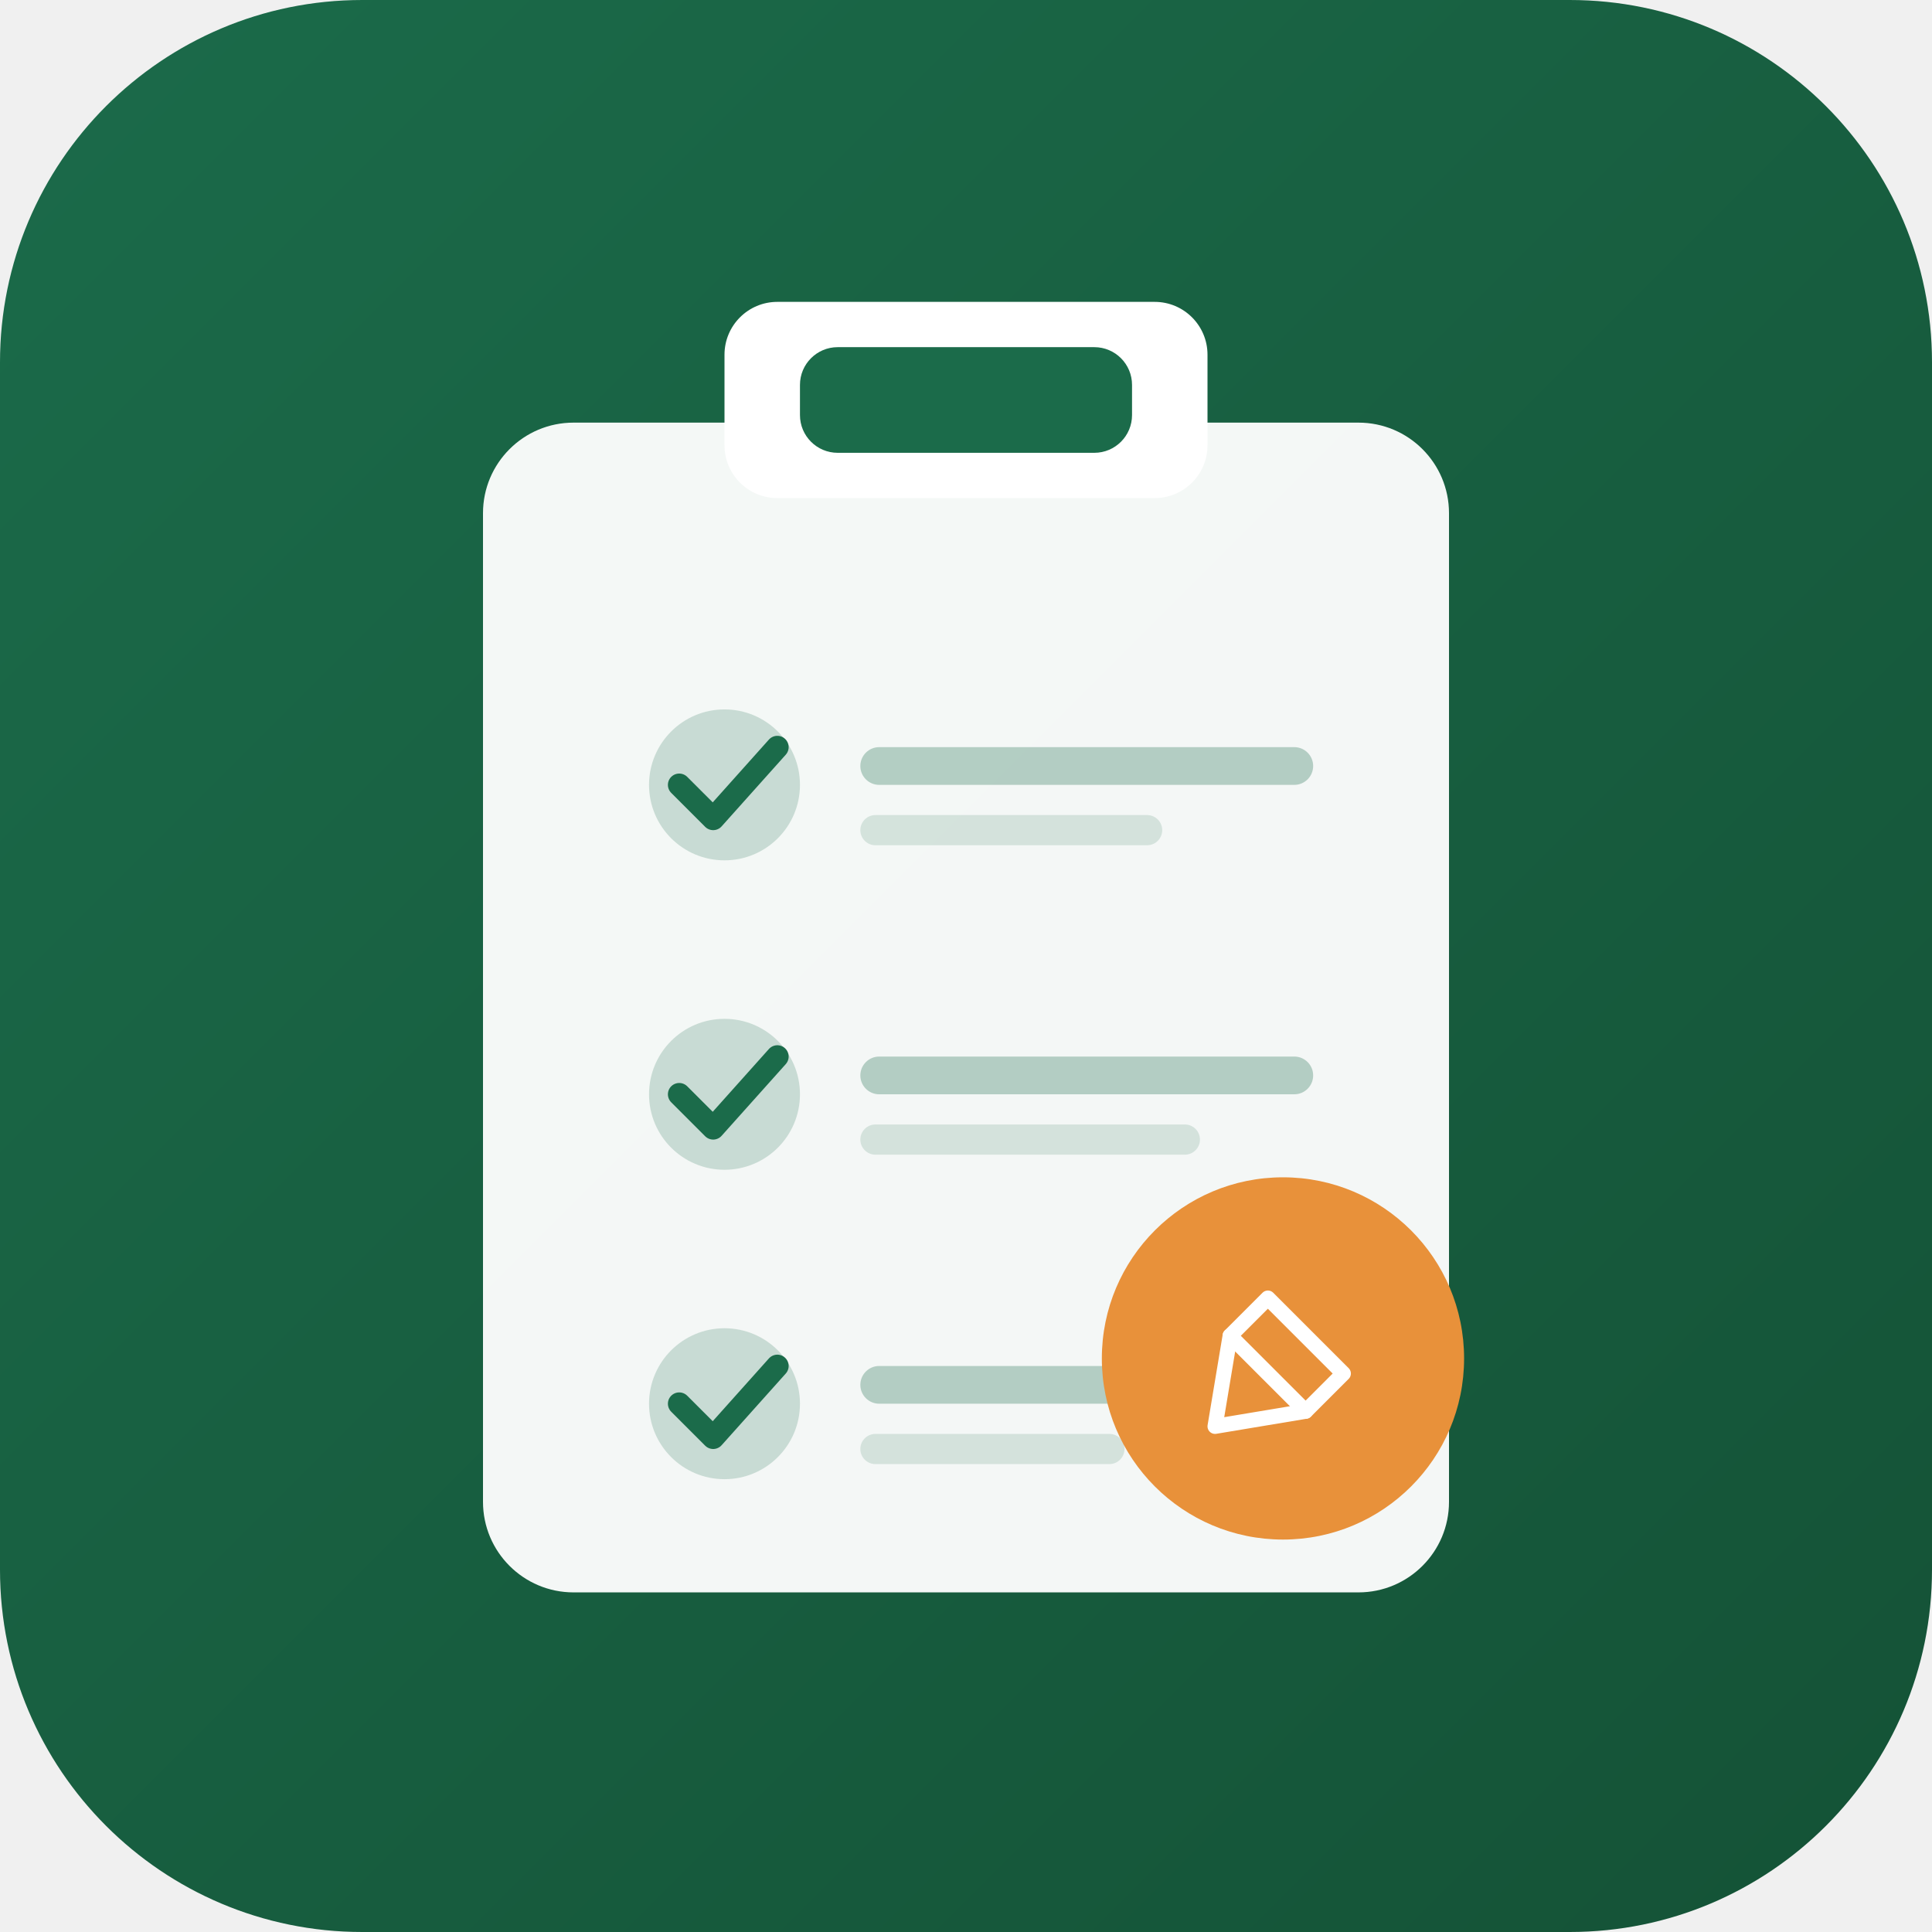
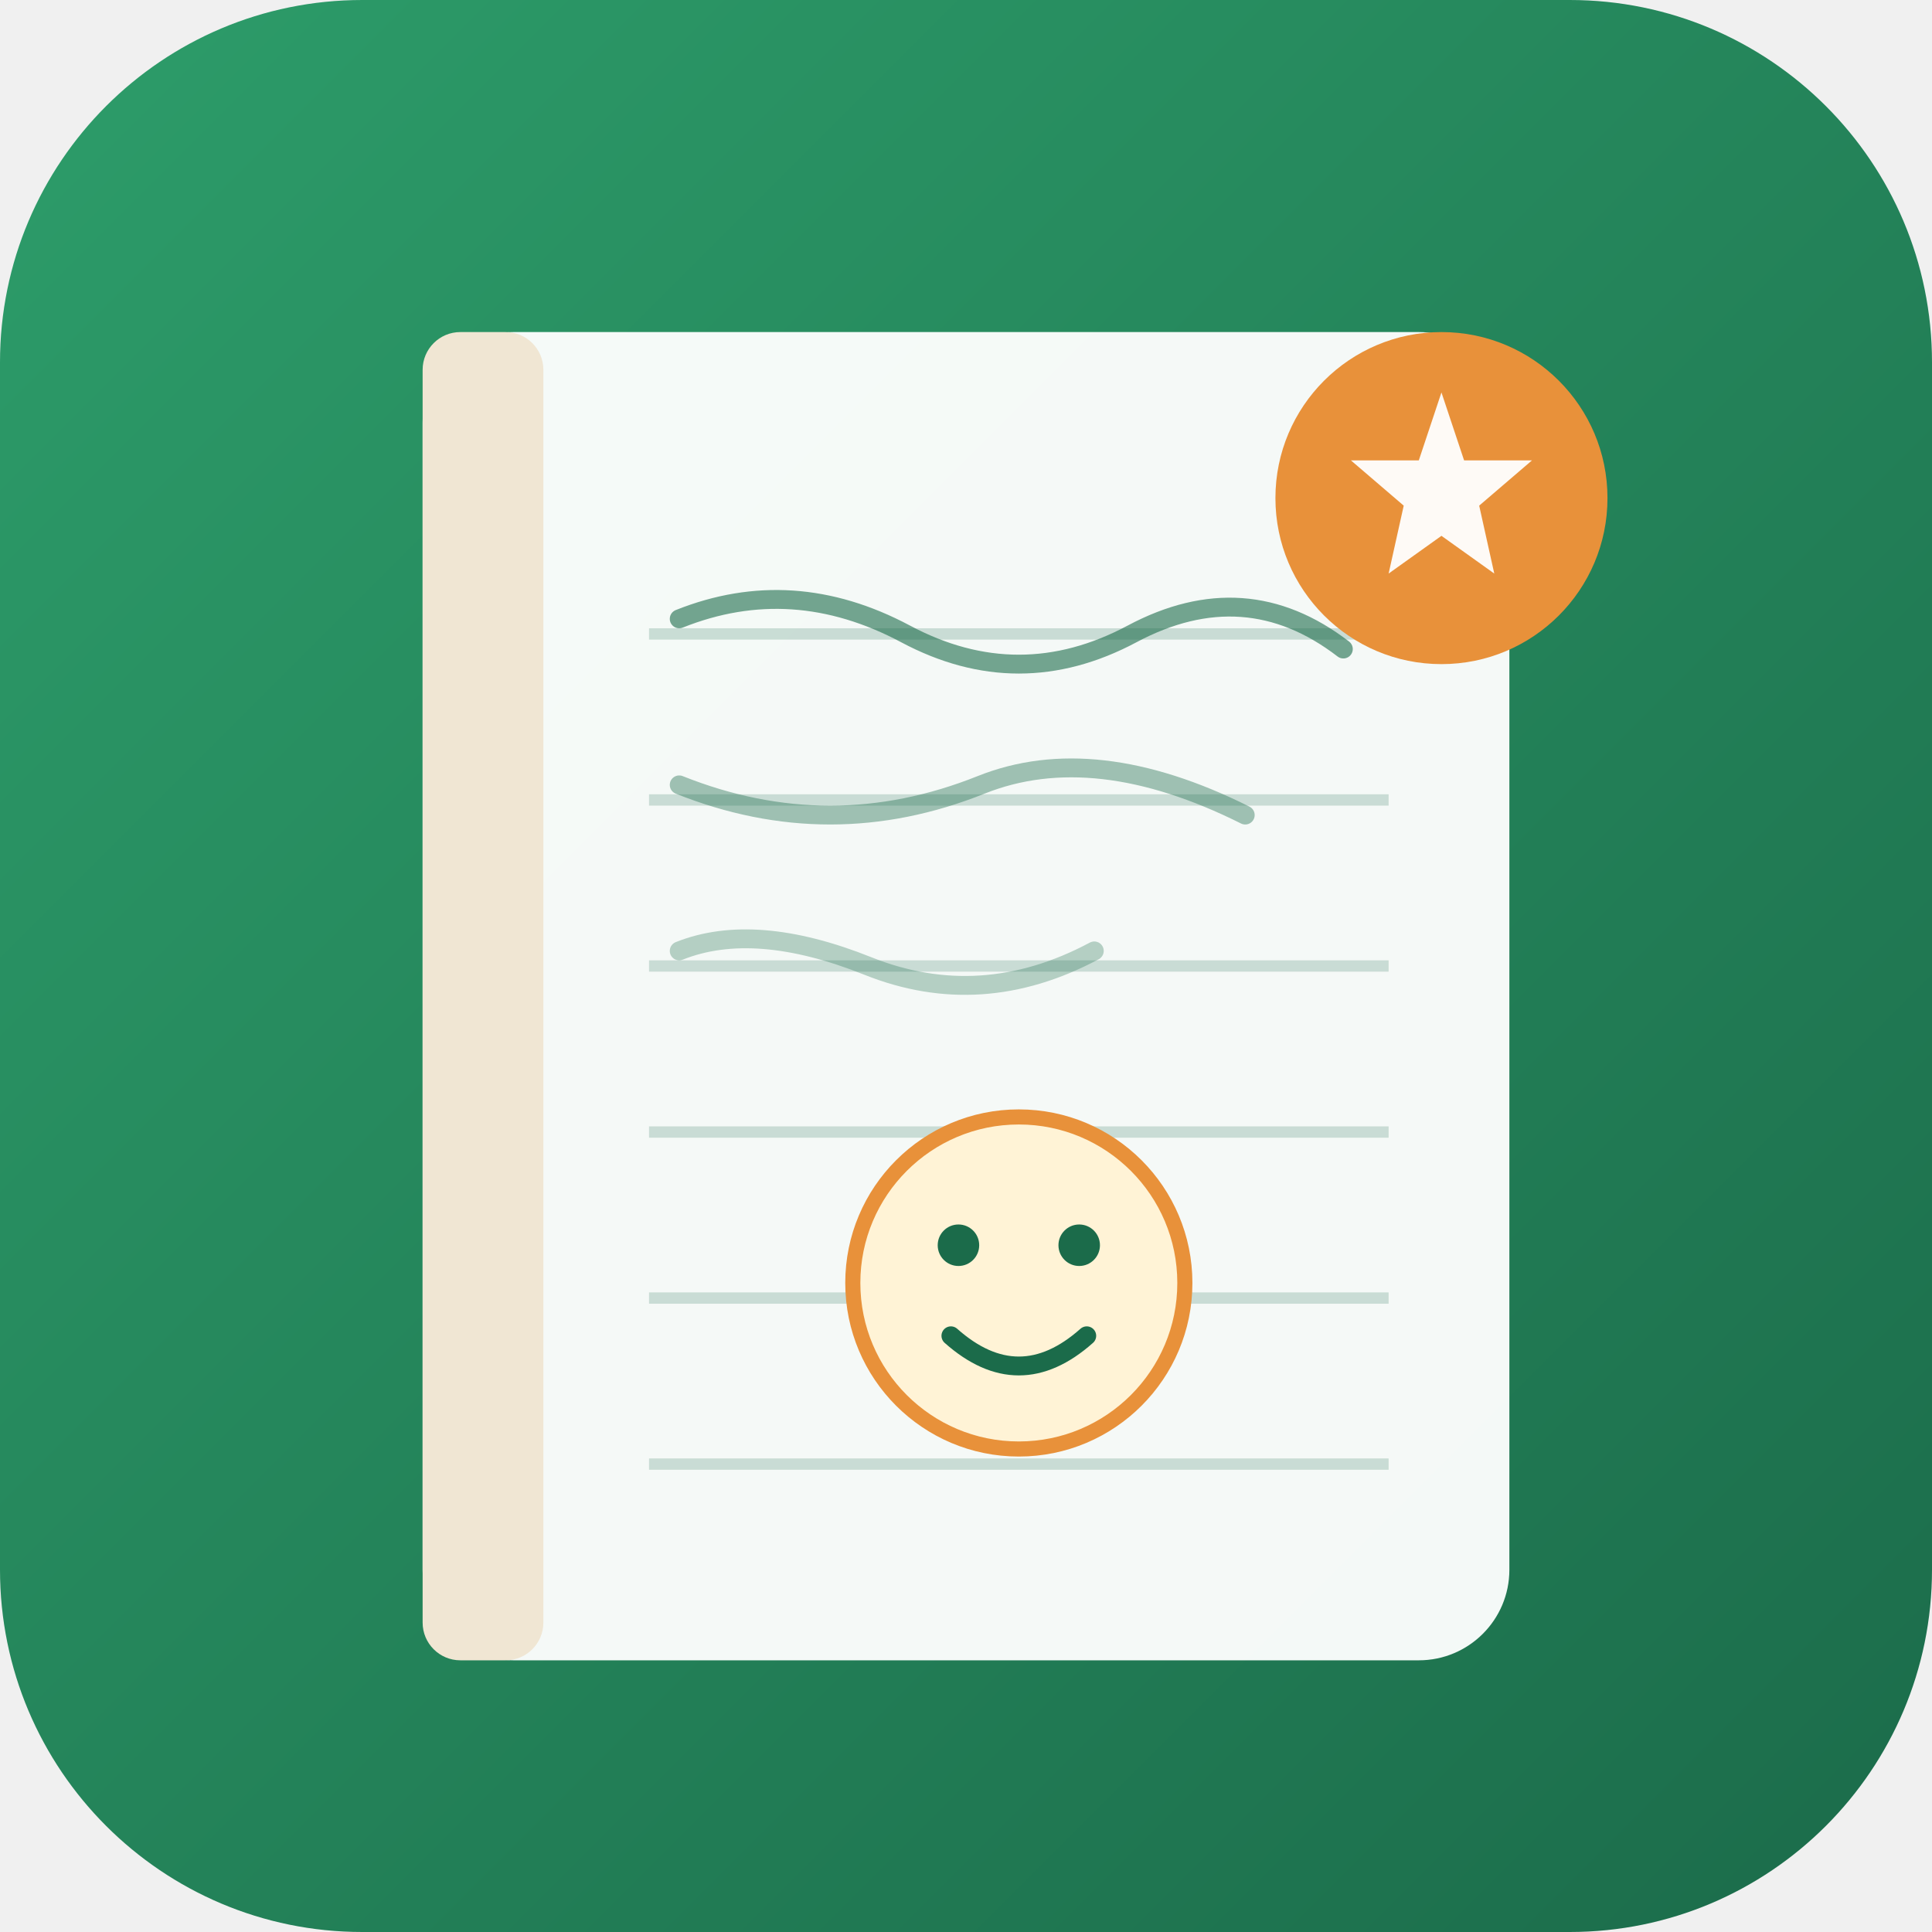
<svg xmlns="http://www.w3.org/2000/svg" width="512" height="512" viewBox="0 0 512 512">
  <defs>
    <linearGradient id="bg" x1="0%" y1="0%" x2="100%" y2="100%">
-       <stop offset="0%" style="stop-color:#1B6B4A" />
-       <stop offset="100%" style="stop-color:#145236" />
+       <stop offset="0%" style="stop-color:#2D9D6A" />
+       <stop offset="100%" style="stop-color:#1B6B4A" />
    </linearGradient>
  </defs>
  <rect width="512" height="512" rx="96" fill="url(#bg)" />
-   <rect x="128" y="112" width="256" height="310" rx="24" fill="white" opacity="0.95" />
-   <rect x="192" y="80" width="128" height="52" rx="14" fill="white" />
-   <rect x="212" y="92" width="88" height="28" rx="10" fill="#1B6B4A" />
-   <circle cx="192" cy="208" r="20" fill="#1B6B4A" opacity="0.2" />
-   <path d="M180 208 L189 217 L206 198" stroke="#1B6B4A" stroke-width="6" stroke-linecap="round" stroke-linejoin="round" fill="none" />
-   <rect x="228" y="198" width="120" height="10" rx="5" fill="#1B6B4A" opacity="0.3" />
-   <rect x="228" y="216" width="80" height="8" rx="4" fill="#1B6B4A" opacity="0.15" />
-   <circle cx="192" cy="290" r="20" fill="#1B6B4A" opacity="0.2" />
-   <path d="M180 290 L189 299 L206 280" stroke="#1B6B4A" stroke-width="6" stroke-linecap="round" stroke-linejoin="round" fill="none" />
-   <rect x="228" y="280" width="120" height="10" rx="5" fill="#1B6B4A" opacity="0.3" />
-   <rect x="228" y="298" width="90" height="8" rx="4" fill="#1B6B4A" opacity="0.15" />
-   <circle cx="192" cy="372" r="20" fill="#1B6B4A" opacity="0.2" />
-   <path d="M180 372 L189 381 L206 362" stroke="#1B6B4A" stroke-width="6" stroke-linecap="round" stroke-linejoin="round" fill="none" />
-   <rect x="228" y="362" width="100" height="10" rx="5" fill="#1B6B4A" opacity="0.3" />
-   <rect x="228" y="380" width="70" height="8" rx="4" fill="#1B6B4A" opacity="0.15" />
-   <circle cx="340" cy="360" r="48" fill="#E8913A" />
-   <g transform="translate(316, 336)">
-     <path d="M20 8 L40 28 L30 38 L10 18 Z" stroke="white" stroke-width="4" fill="none" stroke-linecap="round" stroke-linejoin="round" />
-     <path d="M10 18 L6 42 L30 38" stroke="white" stroke-width="4" fill="none" stroke-linecap="round" stroke-linejoin="round" />
+   <rect x="112" y="88" width="288" height="352" rx="24" fill="white" opacity="0.95" />
+   <rect x="112" y="88" width="32" height="352" rx="10" fill="#F0E6D3" />
+   <line x1="172" y1="168" x2="368" y2="168" stroke="#1B6B4A" stroke-width="3" opacity="0.2" />
+   <line x1="172" y1="212" x2="368" y2="212" stroke="#1B6B4A" stroke-width="3" opacity="0.2" />
+   <line x1="172" y1="256" x2="368" y2="256" stroke="#1B6B4A" stroke-width="3" opacity="0.2" />
+   <line x1="172" y1="300" x2="368" y2="300" stroke="#1B6B4A" stroke-width="3" opacity="0.2" />
+   <line x1="172" y1="344" x2="368" y2="344" stroke="#1B6B4A" stroke-width="3" opacity="0.2" />
+   <line x1="172" y1="388" x2="368" y2="388" stroke="#1B6B4A" stroke-width="3" opacity="0.2" />
+   <path d="M180 164 Q210 152 240 168 Q270 184 300 168 Q330 152 356 172" stroke="#1B6B4A" stroke-width="5" fill="none" stroke-linecap="round" opacity="0.6" />
+   <path d="M180 208 Q220 224 260 208 Q290 196 330 216" stroke="#1B6B4A" stroke-width="5" fill="none" stroke-linecap="round" opacity="0.4" />
+   <path d="M180 252 Q200 244 230 256 Q260 268 290 252" stroke="#1B6B4A" stroke-width="5" fill="none" stroke-linecap="round" opacity="0.3" />
+   <circle cx="270" cy="340" r="44" fill="#FFF3D6" stroke="#E8913A" stroke-width="4" />
+   <circle cx="254" cy="330" r="5.5" fill="#1B6B4A" />
+   <circle cx="286" cy="330" r="5.5" fill="#1B6B4A" />
+   <path d="M252 354 Q270 370 288 354" stroke="#1B6B4A" stroke-width="5" fill="none" stroke-linecap="round" />
+   <g transform="translate(338, 88)">
+     <circle cx="44" cy="44" r="44" fill="#E8913A" />
+     <path d="M44 16 L50 34 L68 34 L54 46 L58 64 L44 54 L30 64 L34 46 L20 34 L38 34 Z" fill="white" opacity="0.95" />
  </g>
</svg>
